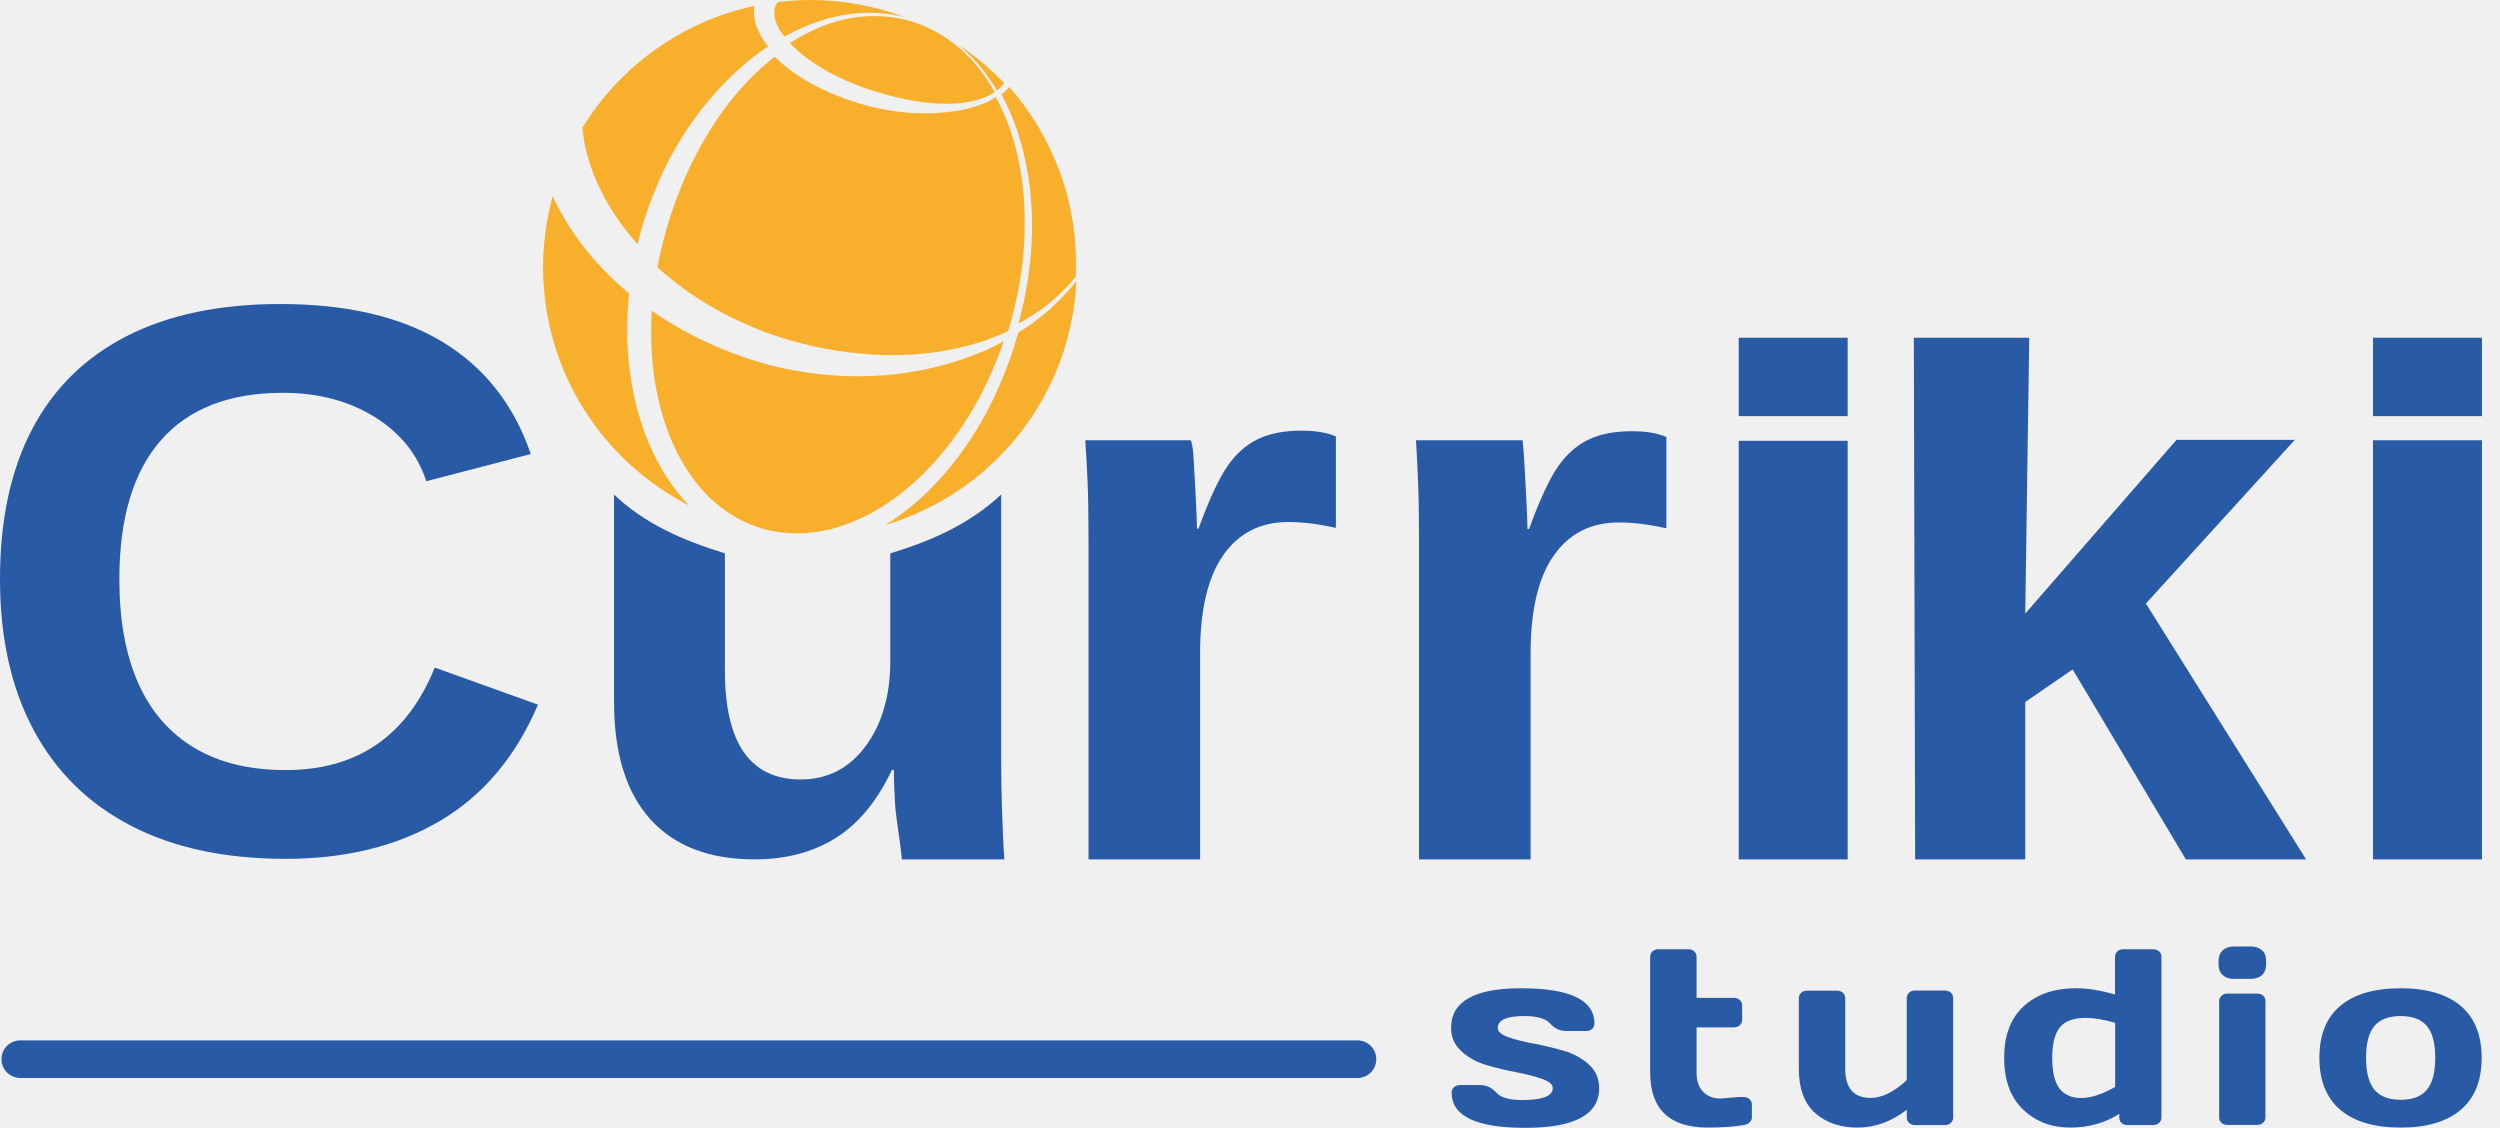
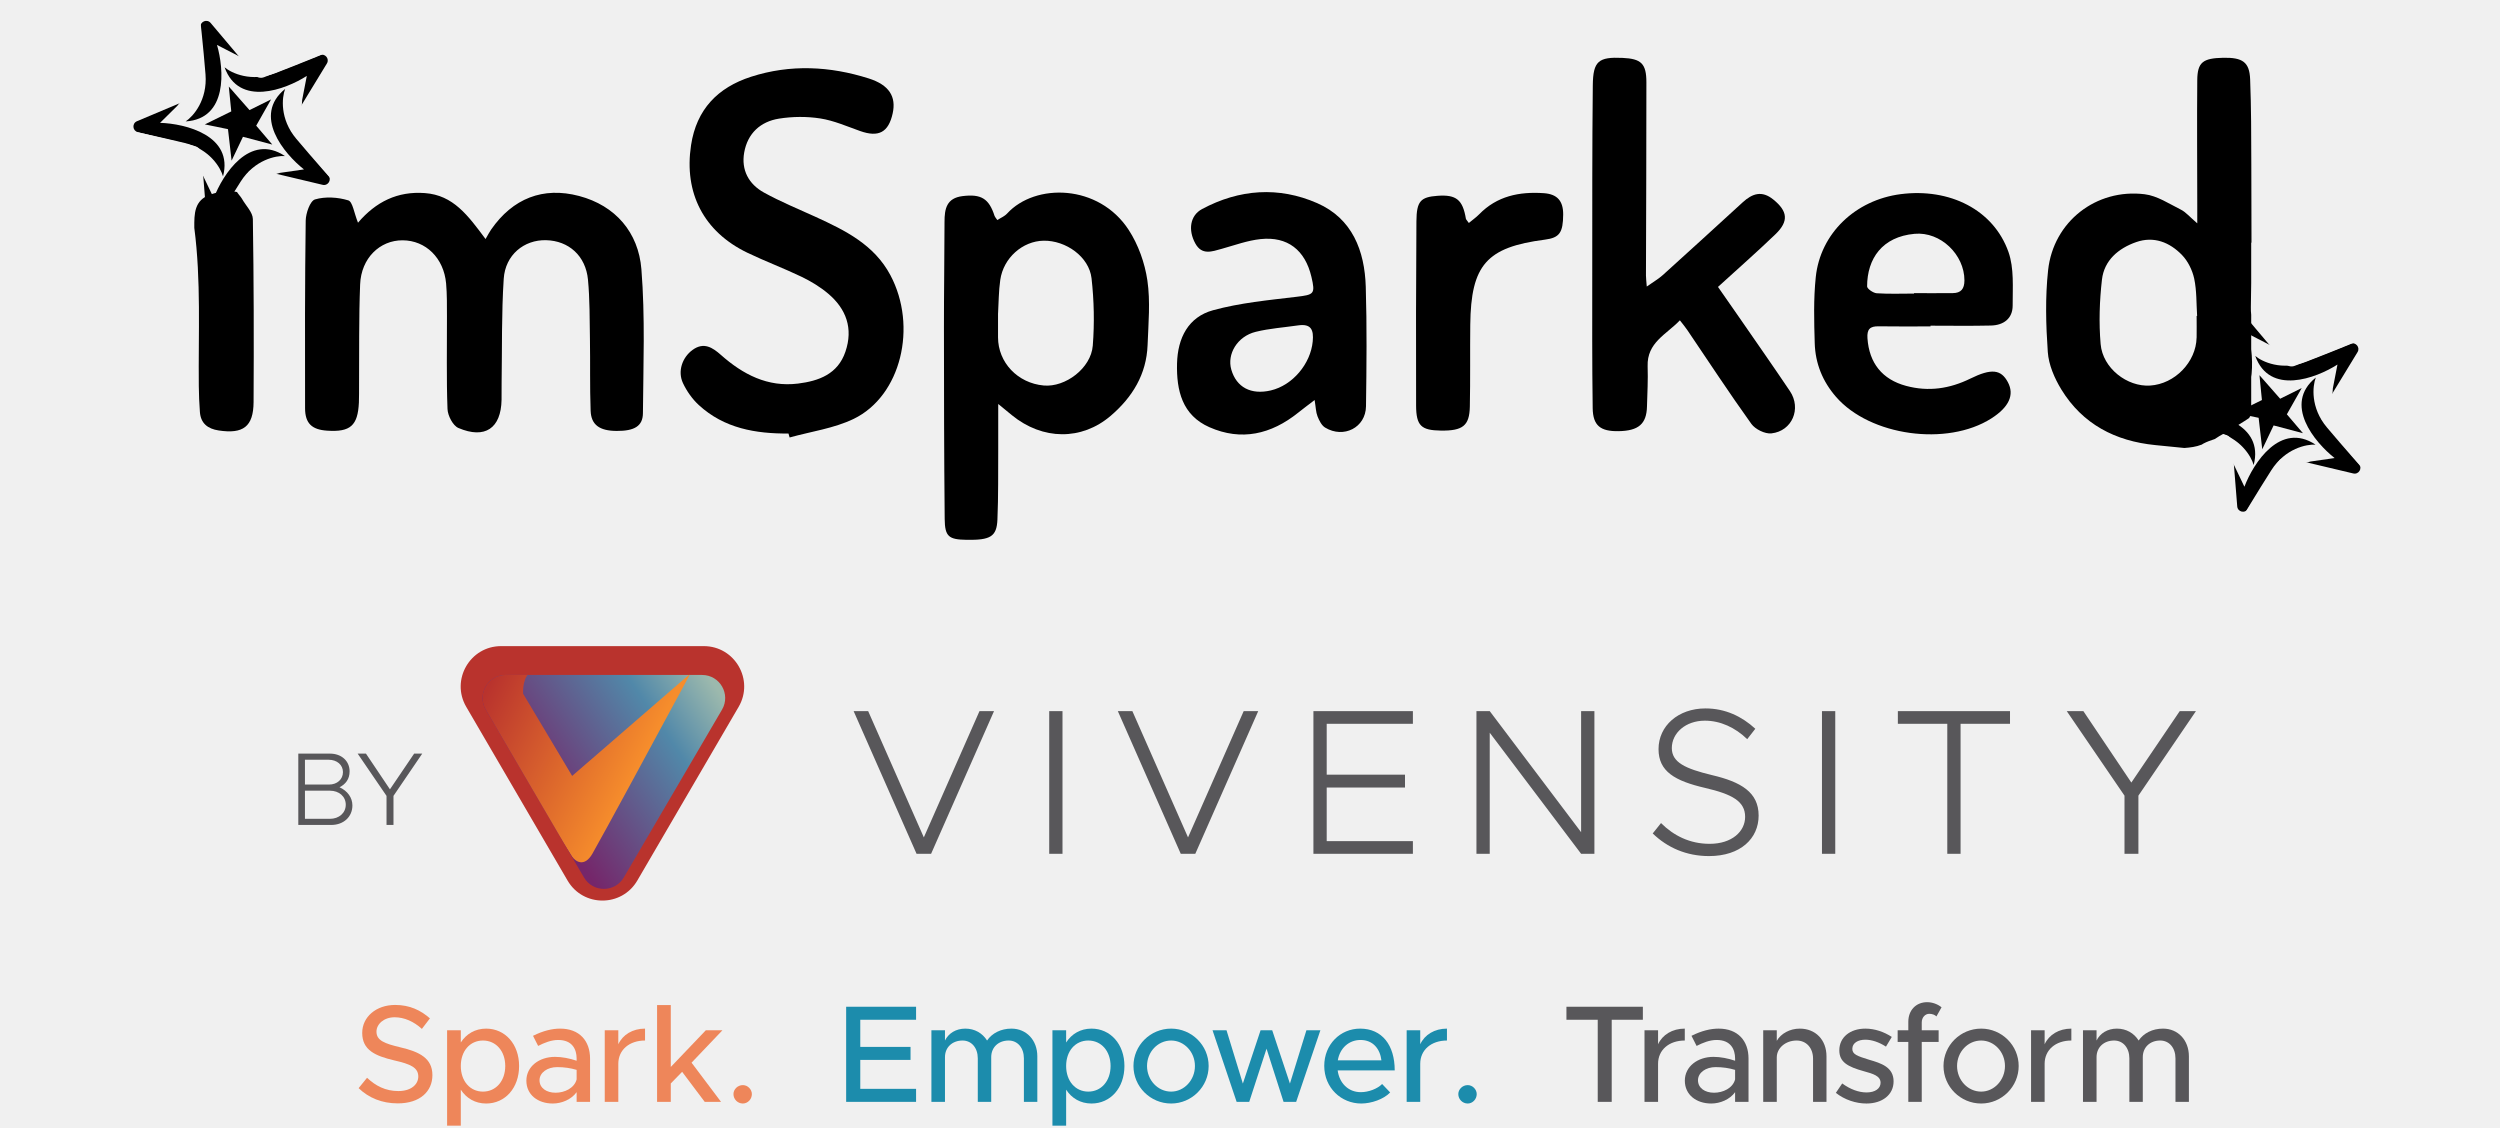
- <svg xmlns="http://www.w3.org/2000/svg" width="133" height="60" viewBox="0 0 133 60" fill="none">
-   <g clip-path="url(#clip0_6849:26162)">
-     <g clip-path="url(#clip1_6849:26162)">
-       <path d="M132.04 17.968V22.139H126.244V17.968H132.04ZM132.04 23.422V45.719H126.244V23.422H129.127H132.04Z" fill="#285AA5" />
-       <path d="M107.742 37.346V45.721H101.886L101.816 17.968H107.955L107.743 32.644L115.788 23.402H122.082L114.162 32.107L122.685 45.721H116.288L110.266 35.613L107.742 37.346Z" fill="#285AA5" />
-       <path d="M98.296 17.968V22.139H92.5V17.968H98.296ZM98.296 23.449V45.719H92.5V23.449H98.296Z" fill="#285AA5" />
-       <path d="M63.845 34.74V45.721H57.909V28.598C57.909 27.372 57.891 26.348 57.855 25.527C57.82 24.706 57.779 24.057 57.736 23.422H63.358C63.386 23.545 63.459 23.744 63.486 24.172C63.514 24.601 63.543 25.08 63.57 25.61C63.598 26.141 63.624 26.641 63.645 27.109C63.666 27.578 63.677 27.915 63.677 28.122H63.761C64.324 26.578 64.839 25.468 65.303 24.793C65.753 24.145 66.288 23.669 66.908 23.366C67.528 23.063 68.303 22.911 69.231 22.911C69.992 22.911 70.605 23.014 71.069 23.22V28.08C70.126 27.873 69.28 27.771 68.534 27.771C67.055 27.771 65.903 28.358 65.08 29.529C64.258 30.701 63.845 32.438 63.845 34.74Z" fill="#285AA5" />
-       <path d="M15.197 40.968C19.016 40.968 21.659 39.15 23.128 35.514L28.621 37.488C27.438 40.257 25.704 42.316 23.417 43.666C21.13 45.016 18.389 45.69 15.199 45.69C11.977 45.69 9.235 45.104 6.969 43.93C4.703 42.757 2.976 41.056 1.786 38.83C0.596 36.605 0 33.932 0 30.81C0 27.662 0.57 25.002 1.71 22.831C2.85 20.661 4.532 19.008 6.755 17.874C8.978 16.741 11.7 16.174 14.921 16.174C18.455 16.174 21.334 16.85 23.557 18.2C25.781 19.55 27.34 21.535 28.238 24.154L22.68 25.6C22.209 24.162 21.286 23.018 19.912 22.17C18.535 21.322 16.915 20.898 15.049 20.898C12.199 20.898 10.036 21.739 8.562 23.421C7.088 25.104 6.349 27.568 6.349 30.81C6.349 33.008 6.688 34.861 7.364 36.367C8.04 37.873 9.039 39.017 10.357 39.797C11.674 40.58 13.288 40.968 15.197 40.968Z" fill="#285AA5" />
-       <path d="M81.428 34.754V45.721H75.492V28.62C75.492 27.396 75.474 26.373 75.439 25.553C75.403 24.734 75.372 24.056 75.33 23.422H80.993C81.02 23.545 81.041 23.773 81.069 24.201C81.097 24.628 81.126 25.107 81.153 25.637C81.181 26.166 81.207 26.666 81.228 27.133C81.249 27.602 81.26 27.938 81.26 28.145H81.344C81.907 26.603 82.422 25.494 82.886 24.82C83.336 24.174 83.871 23.698 84.491 23.396C85.111 23.093 85.886 22.941 86.814 22.941C87.575 22.941 88.188 23.043 88.652 23.25V28.103C87.709 27.897 86.863 27.794 86.117 27.794C84.638 27.794 83.486 28.38 82.663 29.55C81.839 30.721 81.428 32.456 81.428 34.754Z" fill="#285AA5" />
-       <path d="M53.263 40.414V26.309C51.609 27.854 49.596 28.766 47.364 29.438V35.147C47.364 36.996 46.925 38.513 46.051 39.694C45.176 40.875 44.026 41.467 42.597 41.467C41.252 41.467 40.246 40.984 39.573 40.019C38.902 39.054 38.565 37.613 38.565 35.695V29.438C36.326 28.747 34.313 27.878 32.666 26.309V37.314C32.666 40.067 33.31 42.157 34.598 43.583C35.886 45.007 37.733 45.719 40.141 45.719C41.806 45.719 43.244 45.341 44.456 44.584C45.666 43.828 46.665 42.619 47.448 40.959H47.553C47.553 41.431 47.574 42.032 47.616 42.762C47.658 43.491 47.896 44.746 47.98 45.719H53.432C53.376 45.017 53.334 43.853 53.306 43.036C53.277 42.22 53.263 41.345 53.263 40.414Z" fill="#285AA5" />
-       <path d="M51.723 18.919C48.352 20.217 44.537 20.334 40.985 19.434C38.76 18.836 36.597 17.876 34.674 16.533C34.671 16.613 34.664 16.693 34.661 16.773C34.591 18.317 34.696 19.874 35.056 21.367C35.403 22.86 36.001 24.3 36.906 25.508C37.801 26.721 39.046 27.655 40.474 28.096C41.903 28.526 43.471 28.448 44.907 27.935C46.35 27.433 47.669 26.562 48.809 25.502C50.927 23.521 52.447 20.933 53.393 18.165C53.25 18.239 53.106 18.312 52.96 18.384C52.565 18.606 52.142 18.752 51.723 18.919Z" fill="#F8AF2C" />
-       <path d="M44.6 4.1C45.19 4.382 45.802 4.62 46.429 4.824C47.682 5.216 48.988 5.512 50.32 5.521C50.982 5.523 51.655 5.449 52.278 5.219C52.505 5.143 52.716 5.031 52.914 4.9C52.702 4.522 52.468 4.156 52.208 3.809C51.258 2.532 49.907 1.546 48.376 1.105C47.609 0.895 46.809 0.82 46.021 0.871C45.23 0.921 44.456 1.121 43.722 1.405C43.124 1.643 42.559 1.946 42.022 2.292C42.295 2.585 42.607 2.857 42.939 3.103C43.452 3.482 44.015 3.811 44.6 4.1Z" fill="#F8AF2C" />
-       <path d="M55.744 16.555L55.216 16.966C55.037 17.099 54.868 17.249 54.681 17.369L54.172 17.687C53.306 20.809 51.746 23.79 49.401 26.109C48.702 26.793 47.928 27.414 47.086 27.931C52.782 26.252 56.981 21.109 57.263 14.957C56.944 15.358 56.601 15.74 56.231 16.092L55.744 16.555Z" fill="#F8AF2C" />
-       <path d="M54.14 8.294C53.888 7.211 53.507 6.146 52.972 5.166C52.77 5.304 52.559 5.425 52.329 5.507C51.696 5.769 51.017 5.901 50.335 5.973C49.653 6.045 48.964 6.045 48.276 5.994C47.591 5.933 46.91 5.814 46.238 5.65C45.572 5.47 44.915 5.252 44.272 4.986C43.634 4.711 43.011 4.389 42.421 3.998C41.997 3.715 41.586 3.397 41.215 3.018C40.739 3.387 40.29 3.793 39.869 4.221C38.774 5.345 37.876 6.643 37.142 8.018C36.768 8.702 36.447 9.413 36.159 10.137C35.868 10.86 35.62 11.598 35.411 12.348C35.238 12.965 35.091 13.588 34.975 14.217C36.8 15.889 39.061 17.146 41.468 17.933C43.07 18.445 44.739 18.763 46.43 18.863C48.121 18.962 49.842 18.828 51.499 18.389C51.91 18.265 52.331 18.165 52.724 17.992C53.028 17.872 53.338 17.761 53.632 17.618C54.081 16.125 54.388 14.583 54.477 13.021C54.577 11.445 54.489 9.846 54.14 8.294Z" fill="#F8AF2C" />
-       <path d="M53.273 5.016C53.82 6.015 54.215 7.099 54.472 8.21C55.172 11.16 54.986 14.277 54.183 17.204L54.293 17.15C54.485 17.052 54.661 16.926 54.846 16.814L55.396 16.469L55.9 16.063C56.384 15.668 56.827 15.222 57.22 14.736C57.225 14.639 57.233 14.541 57.236 14.444C57.347 10.692 55.993 7.239 53.692 4.629C53.603 4.741 53.502 4.843 53.393 4.934C53.353 4.962 53.313 4.989 53.273 5.016Z" fill="#F8AF2C" />
-       <path d="M41.238 1.052C41.326 1.298 41.431 1.558 41.614 1.798C41.649 1.848 41.69 1.896 41.729 1.945C42.333 1.611 42.963 1.328 43.618 1.116C45.075 0.627 46.67 0.531 48.149 0.919C46.584 0.326 44.888 0 43.115 0C42.526 0 41.948 0.04 41.379 0.109C41.321 0.19 41.272 0.275 41.236 0.366C41.179 0.572 41.179 0.802 41.238 1.052Z" fill="#F8AF2C" />
-       <path d="M52.303 3.735C52.571 4.078 52.816 4.439 53.04 4.811C53.073 4.787 53.107 4.765 53.139 4.739C53.243 4.642 53.335 4.536 53.417 4.421C52.681 3.649 51.863 2.959 50.973 2.367C51.467 2.772 51.914 3.23 52.303 3.735Z" fill="#F8AF2C" />
-       <path d="M33.345 12.305C33.529 12.54 33.722 12.767 33.922 12.989C34.013 12.604 34.116 12.22 34.226 11.841C34.721 10.268 35.379 8.744 36.255 7.345C37.127 5.948 38.186 4.668 39.417 3.582C39.874 3.178 40.36 2.802 40.868 2.465C40.847 2.441 40.827 2.419 40.806 2.393C40.566 2.105 40.377 1.749 40.23 1.367C40.13 1.042 40.086 0.681 40.13 0.315C36.266 1.141 32.984 3.534 30.982 6.798C31.024 7.231 31.098 7.666 31.206 8.096C31.583 9.599 32.341 11.037 33.345 12.305Z" fill="#F8AF2C" />
-       <path d="M33.871 21.664C33.461 20.045 33.311 18.373 33.382 16.717C33.399 16.347 33.429 15.978 33.468 15.611C32.796 15.051 32.162 14.44 31.575 13.774C30.715 12.78 29.97 11.661 29.404 10.44C29.073 11.645 28.893 12.911 28.893 14.221C28.893 19.749 32.048 24.536 36.655 26.891C36.436 26.665 36.232 26.429 36.04 26.183C34.988 24.845 34.293 23.277 33.871 21.664Z" fill="#F8AF2C" />
+ <svg xmlns="http://www.w3.org/2000/svg" width="133" height="60" viewBox="0 0 790 391" fill="none">
+   <g clip-path="url(#clip0_68_592)">
+     <mask id="mask0_68_592" style="mask-type:alpha" maskUnits="userSpaceOnUse" x="7" y="7" width="69" height="71">
+       <path d="M34.662 7.951L49.811 25.906C50.643 26.892 52.011 27.236 53.21 26.76L72.53 19.1C74.314 18.393 75.973 20.361 74.975 22L62.629 42.265C61.961 43.362 62.065 44.763 62.888 45.749L75.495 60.848C76.728 62.325 75.368 64.521 73.497 64.076L50.809 58.68C49.574 58.386 48.288 58.902 47.597 59.967L36.933 76.43C35.894 78.034 33.414 77.407 33.261 75.503L31.484 53.343C31.381 52.055 30.464 50.978 29.209 50.669L9.422 45.812C7.551 45.352 7.347 42.774 9.122 42.026L30.57 32.992C31.744 32.498 32.478 31.316 32.4 30.044L31.137 9.363C31.02 7.441 33.42 6.479 34.662 7.951Z" fill="#D9D9D9" />
+     </mask>
+     <g mask="url(#mask0_68_592)">
+       <path d="M32.888 25.768C33.609 34.727 28.598 40.384 26.003 42.092C40.644 41.204 39.347 24.042 36.869 15.572L44.344 19.424L47.442 20.558L30.403 0.724C30.931 5.339 32.168 16.809 32.888 25.768Z" fill="black" />
+       <path d="M57.103 25.361C48.706 28.567 41.871 25.345 39.502 23.334C44.464 37.137 60.573 31.076 68.007 26.321L66.407 34.576L66.188 37.868L80.444 15.947C76.162 17.75 65.5 22.155 57.103 25.361Z" fill="black" />
+       <path d="M64.353 48.118C58.571 41.238 59.372 33.724 60.496 30.827C49.084 40.041 60.093 53.271 67.024 58.734L58.7 59.931L55.519 60.803L80.902 67.08C77.796 63.627 70.136 54.999 64.353 48.118Z" fill="black" />
+       <path d="M45.077 62.953C49.911 55.376 57.321 53.891 60.421 54.096C48.213 45.965 38.885 60.43 35.747 68.678L32.114 61.094L30.329 58.32L31.938 84.418C34.303 80.42 40.242 70.53 45.077 62.953Z" fill="black" />
+       <path d="M25.583 49.54C34.322 51.64 38.141 58.161 38.958 61.159C42.665 46.967 25.95 42.864 17.129 42.587L23.114 36.68L25.155 34.088L1.007 44.117C5.558 45.05 16.844 47.44 25.583 49.54Z" fill="black" />
    </g>
-     <path d="M77.197 54.684C77.197 53.279 78.439 52.576 80.915 52.576C83.524 52.576 84.825 53.199 84.825 54.452C84.825 54.565 84.788 54.657 84.707 54.737C84.625 54.81 84.522 54.85 84.396 54.85H83.332C82.992 54.85 82.704 54.717 82.467 54.452C82.231 54.187 81.772 54.054 81.092 54.054C80.154 54.054 79.681 54.266 79.681 54.684C79.681 54.883 79.865 55.042 80.235 55.174C80.605 55.307 81.055 55.42 81.588 55.519C82.12 55.618 82.644 55.745 83.177 55.897C83.701 56.049 84.152 56.295 84.522 56.626C84.891 56.958 85.076 57.382 85.076 57.892C85.076 59.297 83.768 60 81.151 60C78.535 60 77.227 59.377 77.227 58.131C77.227 58.011 77.271 57.919 77.353 57.839C77.434 57.766 77.545 57.727 77.67 57.727H78.735C79.075 57.727 79.363 57.859 79.599 58.124C79.836 58.389 80.294 58.522 80.974 58.522C82.061 58.522 82.607 58.31 82.607 57.892C82.607 57.693 82.423 57.534 82.053 57.402C81.684 57.269 81.233 57.156 80.701 57.05C80.168 56.951 79.636 56.825 79.112 56.672C78.587 56.52 78.136 56.281 77.766 55.943C77.382 55.599 77.197 55.181 77.197 54.684Z" fill="#285AA5" />
-     <path d="M91.514 58.441L92.49 58.361H92.756C92.881 58.361 92.992 58.401 93.074 58.474C93.155 58.547 93.199 58.647 93.199 58.759V59.455C93.199 59.548 93.155 59.634 93.074 59.714C92.992 59.787 92.881 59.84 92.756 59.853C92.268 59.939 91.64 59.986 90.856 59.986C88.809 59.986 87.789 59.004 87.789 57.049V50.904C87.789 50.785 87.833 50.692 87.915 50.612C87.996 50.539 88.1 50.5 88.225 50.5H89.822C89.947 50.5 90.051 50.539 90.132 50.612C90.213 50.685 90.258 50.785 90.258 50.904V53.085H92.246C92.371 53.085 92.475 53.125 92.556 53.198C92.638 53.271 92.682 53.37 92.682 53.483V54.258C92.682 54.378 92.638 54.47 92.556 54.543C92.475 54.616 92.371 54.656 92.246 54.656H90.258V57.049C90.258 57.493 90.368 57.838 90.598 58.076C90.827 58.315 91.13 58.441 91.514 58.441Z" fill="#285AA5" />
-     <path d="M95.697 56.845V53.106C95.697 52.987 95.742 52.894 95.823 52.814C95.904 52.742 96.008 52.702 96.133 52.702H97.73C97.855 52.702 97.959 52.742 98.04 52.814C98.121 52.887 98.166 52.987 98.166 53.106V56.845C98.166 57.892 98.617 58.409 99.518 58.409C100.11 58.409 100.753 58.097 101.44 57.468V53.099C101.44 52.98 101.484 52.887 101.566 52.808C101.647 52.735 101.75 52.695 101.876 52.695H103.465C103.591 52.695 103.702 52.735 103.783 52.808C103.864 52.881 103.909 52.98 103.909 53.099V59.456C103.909 59.569 103.864 59.662 103.783 59.741C103.702 59.814 103.591 59.854 103.465 59.854H101.876C101.75 59.854 101.647 59.814 101.566 59.741C101.484 59.669 101.44 59.569 101.44 59.456V59.039C100.62 59.669 99.748 59.987 98.824 59.987C97.9 59.987 97.146 59.728 96.562 59.211C95.986 58.694 95.697 57.912 95.697 56.845Z" fill="#285AA5" />
-     <path d="M110.124 59.986C109.127 59.986 108.299 59.667 107.626 59.024C106.961 58.388 106.621 57.467 106.621 56.273C106.621 55.08 106.968 54.166 107.663 53.529C108.358 52.893 109.289 52.575 110.457 52.575C111.063 52.575 111.75 52.687 112.519 52.906V50.904C112.519 50.785 112.563 50.692 112.645 50.612C112.726 50.539 112.829 50.5 112.955 50.5H114.544C114.67 50.5 114.781 50.539 114.862 50.612C114.943 50.685 114.988 50.785 114.988 50.904V59.455C114.988 59.568 114.943 59.661 114.862 59.74C114.781 59.813 114.67 59.853 114.544 59.853H113.177C113.051 59.853 112.94 59.813 112.866 59.74C112.785 59.667 112.748 59.568 112.748 59.455V59.256C111.994 59.74 111.122 59.986 110.124 59.986ZM109.585 54.656C109.311 54.994 109.178 55.531 109.178 56.28C109.178 57.022 109.304 57.566 109.563 57.904C109.821 58.242 110.206 58.414 110.723 58.414C111.24 58.414 111.839 58.216 112.526 57.825V54.411C111.913 54.238 111.396 54.152 110.974 54.152C110.317 54.152 109.858 54.318 109.585 54.656Z" fill="#285AA5" />
-     <path d="M118.029 51.328V51.109C118.029 50.877 118.103 50.698 118.244 50.559C118.391 50.426 118.591 50.353 118.85 50.353H119.737C119.988 50.353 120.187 50.42 120.335 50.552C120.483 50.685 120.557 50.87 120.557 51.102V51.321C120.557 51.553 120.483 51.732 120.343 51.871C120.195 52.004 119.995 52.077 119.737 52.077H118.85C118.598 52.077 118.399 52.011 118.251 51.871C118.103 51.745 118.029 51.56 118.029 51.328ZM118.059 59.448V53.257C118.059 53.137 118.103 53.044 118.185 52.972C118.266 52.899 118.369 52.859 118.495 52.859H120.091C120.217 52.859 120.328 52.899 120.402 52.972C120.483 53.044 120.52 53.144 120.52 53.257V59.448C120.52 59.567 120.476 59.66 120.394 59.733C120.313 59.806 120.21 59.846 120.084 59.846H118.488C118.362 59.846 118.251 59.806 118.177 59.733C118.103 59.66 118.059 59.567 118.059 59.448Z" fill="#285AA5" />
-     <path d="M124.507 59.046C123.768 58.416 123.391 57.495 123.391 56.275C123.391 55.055 123.76 54.134 124.507 53.511C125.246 52.888 126.317 52.576 127.707 52.576C129.096 52.576 130.168 52.888 130.907 53.511C131.646 54.134 132.023 55.055 132.023 56.275C132.023 57.495 131.654 58.416 130.907 59.046C130.161 59.675 129.104 59.987 127.714 59.987C126.325 59.987 125.253 59.675 124.507 59.046ZM126.317 54.584C126.022 54.936 125.874 55.499 125.874 56.275C125.874 57.05 126.022 57.614 126.317 57.972C126.613 58.33 127.079 58.509 127.714 58.509C128.35 58.509 128.816 58.33 129.111 57.972C129.407 57.614 129.555 57.05 129.555 56.275C129.555 55.499 129.407 54.936 129.111 54.584C128.816 54.233 128.35 54.054 127.714 54.054C127.079 54.054 126.613 54.233 126.317 54.584Z" fill="#285AA5" />
-     <path d="M72.218 56.348L1.078 56.348" stroke="#285AA5" stroke-width="2" stroke-miterlimit="10" stroke-linecap="round" stroke-linejoin="round" />
+     <path d="M50.465 43.569L55.617 34.462L48.142 38.172L40.965 30.007L41.818 38.626L32.651 43.122L40.681 44.781L41.934 55.695L45.871 47.424L56.044 50.116L50.465 43.569Z" fill="black" />
+     <mask id="mask1_68_592" style="mask-type:alpha" maskUnits="userSpaceOnUse" x="711" y="107" width="69" height="71">
+       <path d="M738.662 108.017L753.811 125.972C754.643 126.958 756.011 127.302 757.21 126.826L776.53 119.166C778.314 118.459 779.973 120.427 778.975 122.066L766.629 142.332C765.961 143.429 766.065 144.829 766.888 145.815L779.495 160.914C780.728 162.391 779.369 164.587 777.497 164.142L754.809 158.746C753.574 158.452 752.288 158.968 751.597 160.034L740.933 176.496C739.894 178.1 737.414 177.473 737.261 175.569L735.484 153.409C735.381 152.121 734.464 151.044 733.209 150.736L713.422 145.878C711.551 145.418 711.347 142.84 713.122 142.092L734.57 133.058C735.744 132.564 736.478 131.382 736.4 130.111L735.137 109.429C735.02 107.507 737.42 106.545 738.662 108.017Z" fill="#D9D9D9" />
+     </mask>
+     <g mask="url(#mask1_68_592)">
+       <path d="M736.888 125.834C737.609 134.793 732.598 140.45 730.003 142.159C744.643 141.27 743.347 124.108 740.869 115.638L748.344 119.49L751.442 120.624L734.403 100.79C734.931 105.405 736.168 116.876 736.888 125.834Z" fill="black" />
+       <path d="M761.103 125.427C752.706 128.633 745.871 125.411 743.503 123.4C748.464 137.203 764.573 131.142 772.007 126.387L770.407 134.642L770.188 137.934L784.444 116.014C780.162 117.816 769.5 122.222 761.103 125.427Z" fill="black" />
+       <path d="M768.353 148.185C762.571 141.304 763.372 133.79 764.496 130.893C753.084 140.107 764.093 153.337 771.024 158.8L762.7 159.997L759.519 160.869L784.902 167.146C781.795 163.693 774.136 155.065 768.353 148.185Z" fill="black" />
+       <path d="M749.077 163.019C753.911 155.442 761.32 153.957 764.421 154.162C752.213 146.032 742.885 160.496 739.747 168.744L736.114 161.16L734.329 158.386L735.938 184.485C738.303 180.486 744.242 170.596 749.077 163.019Z" fill="black" />
+       <path d="M729.583 149.606C738.322 151.707 742.141 158.227 742.958 161.225C746.665 147.034 729.95 142.931 721.129 142.653L727.114 136.746L729.155 134.154L705.007 144.183C709.558 145.116 720.844 147.506 729.583 149.606Z" fill="black" />
+     </g>
+     <path d="M754.465 143.635L759.617 134.528L752.142 138.238L744.965 130.073L745.818 138.692L736.651 143.188L744.681 144.847L745.934 155.761L749.871 147.491L760.044 150.182L754.465 143.635Z" fill="black" />
+     <path d="M741.384 144.92C741.574 144.52 741.814 144.15 742.104 143.83V109.15C742.004 108.28 741.964 107.37 741.984 106.42C742.044 103.66 742.074 100.9 742.104 98.14V84.13H742.204C742.214 75.07 742.164 66.01 742.144 56.95C742.124 47.12 742.114 37.29 741.734 27.47C741.504 21.51 739.104 19.89 732.364 20.03C725.344 20.18 723.464 21.59 723.404 27.77C723.274 42.26 723.394 56.75 723.404 71.24C723.404 72.83 723.404 74.43 723.404 77.43C720.774 75.18 719.454 73.55 717.744 72.69C713.654 70.65 709.514 67.87 705.154 67.34C688.364 65.28 673.524 76.83 671.694 93.66C670.674 103.03 670.924 112.62 671.584 122.04C671.894 126.47 673.904 131.13 676.264 135C683.644 147.06 694.994 152.94 708.874 154.31C712.224 154.64 715.584 154.96 718.934 155.31C720.994 155.15 722.894 154.94 724.934 154.15C725.124 154.02 725.314 153.89 725.534 153.78C726.664 153.18 728.024 152.68 729.474 152.21C730.534 151.52 731.594 150.82 732.734 150.24C732.814 150.19 732.894 150.14 732.974 150.09C733.194 149.95 733.414 149.83 733.634 149.73C733.594 149.7 733.564 149.67 733.524 149.63C733.824 149.52 734.144 149.42 734.464 149.32C736.854 147.75 739.174 146.44 741.364 144.94L741.384 144.92ZM723.174 117.04C722.994 125.54 715.624 133.12 707.064 133.67C699.114 134.18 690.634 127.67 689.904 119.31C689.264 111.9 689.514 104.31 690.364 96.91C691.144 90.23 696.084 86.09 702.204 83.94C708.344 81.78 713.854 84 718.124 88.42C720.184 90.56 721.714 93.69 722.344 96.61C723.234 100.8 723.074 105.21 723.354 109.53H723.184C723.184 112.04 723.234 114.54 723.184 117.04H723.174Z" fill="black" />
+     <path d="M129.965 82.89C130.885 81.31 131.335 80.41 131.905 79.59C139.415 68.77 149.905 64.65 162.395 67.94C175.045 71.28 182.985 80.61 184.005 93.32C185.335 109.87 184.665 126.6 184.535 143.25C184.505 147.78 181.505 149.43 175.435 149.4C169.545 149.37 166.585 147.34 166.405 142.41C166.105 134.09 166.305 125.75 166.165 117.42C166.055 110.59 166.125 103.74 165.485 96.96C164.705 88.69 158.795 83.45 150.945 83.27C143.325 83.09 136.815 88.36 136.275 96.66C135.495 108.61 135.735 120.63 135.545 132.62C135.515 134.62 135.565 136.62 135.525 138.62C135.345 148.46 129.815 152.31 120.575 148.38C118.665 147.57 116.865 144.09 116.785 141.78C116.385 131.13 116.635 120.46 116.595 109.79C116.585 105.96 116.635 102.11 116.305 98.3C115.515 89.45 109.255 83.34 101.215 83.31C93.295 83.28 86.855 89.52 86.495 98.59C86.025 110.24 86.215 121.91 86.125 133.58C86.105 135.58 86.155 137.58 86.065 139.58C85.685 147.58 83.105 149.84 75.075 149.31C69.765 148.96 67.415 146.8 67.405 141.52C67.355 119.86 67.335 98.19 67.625 76.53C67.655 73.93 69.145 69.65 70.845 69.14C74.405 68.08 78.755 68.36 82.375 69.46C83.905 69.92 84.385 73.84 85.755 77.21C91.955 69.95 99.465 66.23 108.955 66.94C118.795 67.67 123.845 74.64 129.985 82.88L129.965 82.89Z" fill="black" />
+     <path d="M235.014 150.3C223.574 150.38 212.684 148.5 203.904 140.42C201.644 138.34 199.734 135.62 198.424 132.84C196.484 128.72 198.174 123.9 201.774 121.29C205.634 118.5 208.664 120.47 211.554 123.03C219.194 129.8 227.764 134.29 238.314 132.98C245.514 132.08 252.094 129.71 254.734 121.94C257.484 113.88 255.044 107.11 248.744 101.79C245.984 99.46 242.784 97.53 239.514 95.95C233.364 92.99 226.944 90.6 220.784 87.64C205.584 80.34 198.724 66.87 201.214 50.37C203.094 37.89 210.504 30.33 222.024 26.61C235.614 22.23 249.344 22.92 262.834 27.2C269.934 29.46 272.384 33.51 271.124 39.29C269.674 45.91 266.254 47.71 259.814 45.42C255.274 43.81 250.754 41.81 246.054 41.07C241.374 40.34 236.384 40.38 231.704 41.13C225.264 42.16 220.824 46.24 219.644 52.87C218.564 58.97 221.234 63.84 226.454 66.73C232.244 69.94 238.434 72.46 244.474 75.22C254.694 79.9 264.704 84.83 270.324 95.39C279.794 113.19 274.034 137.26 257.604 145.22C250.764 148.53 242.834 149.59 235.394 151.67C235.264 151.21 235.124 150.74 234.994 150.28L235.014 150.3Z" fill="black" />
+     <path d="M307.714 140.07C307.714 145.87 307.734 150.78 307.714 155.68C307.664 163.84 307.784 172.01 307.434 180.17C307.184 186.06 304.984 187.28 296.744 187.15C290.584 187.05 289.214 186.07 289.154 179.92C288.934 157.76 288.904 135.6 288.894 113.43C288.884 101.27 289.074 89.1 289.094 76.94C289.094 72.4 289.774 68.66 295.394 67.98C301.754 67.21 304.504 68.79 306.454 74.89C306.554 75.19 306.814 75.44 307.394 76.29C308.524 75.55 309.894 75.01 310.784 74.04C320.534 63.39 342.584 63.76 352.954 79.72C356.284 84.84 358.534 91.17 359.424 97.22C360.494 104.54 359.774 112.16 359.494 119.64C359.114 129.76 354.244 137.7 346.714 144.15C336.644 152.77 323.124 152.66 312.424 143.92C311.064 142.81 309.714 141.7 307.724 140.06L307.714 140.07ZM307.644 108.69C307.644 111.61 307.644 114.27 307.644 116.93C307.644 125.66 314.444 132.84 323.504 133.65C330.984 134.32 339.874 127.68 340.494 119.82C341.104 112.09 340.934 104.18 340.064 96.48C339.224 89.03 331.164 83.31 323.424 83.45C316.154 83.58 309.524 89.4 308.424 97.02C307.854 100.95 307.874 104.97 307.654 108.7L307.644 108.69Z" fill="black" />
+     <path d="M532.555 99.34C534.805 97.74 536.605 96.72 538.115 95.36C547.395 86.99 556.605 78.56 565.825 70.13C569.145 67.1 572.455 65.94 576.435 69.18C581.405 73.22 581.875 76.68 577.165 81.21C570.825 87.31 564.205 93.12 557.245 99.47C559.605 102.86 562.145 106.47 564.655 110.11C570.515 118.6 576.445 127.05 582.195 135.61C586.235 141.64 582.965 149.46 575.765 150.25C573.545 150.49 570.155 148.82 568.815 146.95C561.145 136.27 553.945 125.26 546.565 114.36C545.925 113.42 545.185 112.54 544.035 111.05C539.345 115.98 532.565 118.74 532.855 127.01C533.015 131.66 532.755 136.34 532.625 141C532.465 146.98 529.685 149.36 522.815 149.48C516.505 149.59 513.895 147.58 513.805 141.51C513.585 125.85 513.645 110.19 513.655 94.53C513.665 72.87 513.615 51.21 513.845 29.56C513.935 21.15 515.845 19.7 524.125 20.07C530.625 20.36 532.425 22.02 532.425 28.55C532.445 50.87 532.325 73.2 532.275 95.52C532.275 96.47 532.415 97.42 532.555 99.35V99.34Z" fill="black" />
+     <path d="M45.635 69.08C45.154 68.24 44.315 67.39 43.804 66.57C40.974 65.89 37.914 66.3 34.614 67.44C28.934 69.38 28.974 74.1 29.005 79.01C31.384 97.23 30.375 115.58 30.564 133.88C30.595 136.87 30.724 139.87 30.945 142.85C31.244 146.8 33.684 148.66 37.425 149.23C45.944 150.54 49.505 147.91 49.554 139.4C49.675 118.25 49.635 97.09 49.304 75.94C49.264 73.63 46.934 71.35 45.624 69.08H45.635Z" fill="black" />
+     <path d="M630.905 113.16C624.915 113.16 618.924 113.23 612.934 113.13C609.954 113.08 608.854 114.11 609.064 117.27C609.654 125.87 614.175 131.55 622.465 133.78C630.255 135.88 637.594 134.76 644.744 131.25C652.044 127.66 655.374 128.05 657.744 132.5C660.094 136.89 658.134 141.16 652.004 145.07C636.624 154.85 609.984 151.13 598.204 137.63C593.514 132.26 590.985 125.99 590.785 118.99C590.555 111.35 590.354 103.64 591.144 96.06C592.724 80.89 604.924 69.33 620.564 67.31C637.564 65.12 652.734 72.7 657.934 87.31C659.944 92.97 659.385 99.66 659.405 105.89C659.425 110.44 656.254 112.76 651.874 112.86C644.894 113.03 637.904 112.91 630.924 112.91V113.15L630.905 113.16ZM625.204 101.79V101.63C629.684 101.63 634.164 101.66 638.644 101.62C641.514 101.59 642.674 100.14 642.684 97.21C642.694 88.3 634.425 80.24 625.405 81.06C614.185 82.08 608.964 89.64 608.944 99.3C608.944 100.12 611.064 101.58 612.264 101.67C616.564 101.96 620.884 101.78 625.204 101.78V101.79Z" fill="black" />
+     <path d="M417.394 138.69C414.944 140.57 413.274 141.81 411.664 143.1C402.344 150.56 392.014 153.01 380.914 148.1C371.504 143.94 369.474 135.41 369.704 126.02C369.924 117.16 373.604 109.9 382.204 107.55C391.564 104.99 401.404 104.06 411.104 102.9C417.194 102.17 417.704 101.97 416.294 95.98C414.114 86.7 408.034 81.9 398.664 82.89C394.114 83.37 389.674 85.02 385.214 86.26C381.784 87.21 378.334 88.58 376.034 84.39C373.494 79.77 374.184 74.73 378.374 72.48C391.284 65.56 404.964 64.58 418.304 70.43C430.474 75.77 434.754 86.91 435.134 99.42C435.554 113.22 435.404 127.05 435.214 140.87C435.114 148.23 427.464 152.13 421.034 148.23C419.804 147.48 418.974 145.77 418.404 144.33C417.834 142.89 417.824 141.24 417.404 138.7L417.394 138.69ZM411.664 112.81C406.754 113.53 401.744 113.86 396.944 115.05C390.594 116.63 386.954 122.76 388.524 128.16C390.304 134.29 395.364 136.96 402.204 135.36C409.784 133.58 416.004 126.14 416.744 118.38C417.124 114.39 416.234 112.14 411.664 112.81Z" fill="black" />
+     <path d="M470.865 77.31C472.195 76.2 473.405 75.36 474.415 74.33C480.625 67.95 488.345 66.39 496.845 66.97C501.575 67.29 503.605 69.71 503.575 74.38C503.525 80.63 502.335 82.43 497.245 83.08C477.015 85.7 471.605 91.81 471.365 112.54C471.255 122.02 471.415 131.51 471.215 140.98C471.075 147.63 468.745 149.39 461.135 149.28C454.375 149.18 452.615 147.63 452.585 140.62C452.515 119.33 452.555 98.03 452.695 76.74C452.745 69.73 454.135 68.31 460.045 67.88C466.505 67.41 468.755 69.25 469.845 75.82C469.895 76.1 470.195 76.35 470.865 77.3V77.31Z" fill="black" />
  </g>
+   <path d="M182.593 305.269C177.191 314.53 163.809 314.53 158.407 305.269L123.282 245.054C117.837 235.721 124.569 224 135.375 224L205.625 224C216.431 224 223.163 235.721 217.718 245.054L182.593 305.269Z" fill="#B9332D" />
+   <path d="M177.904 304.205C174.814 309.484 167.185 309.484 164.096 304.205L130.049 246.041C126.927 240.708 130.773 234 136.953 234L205.047 234C211.227 234 215.073 240.708 211.951 246.041L177.904 304.205Z" fill="url(#paint0_linear_68_592)" />
+   <mask id="mask2_68_592" style="mask-type:alpha" maskUnits="userSpaceOnUse" x="128" y="234" width="86" height="75">
+     <path d="M177.904 304.205C174.814 309.484 167.185 309.484 164.096 304.205L130.049 246.041C126.927 240.708 130.773 234 136.953 234L205.047 234C211.227 234 215.073 240.708 211.951 246.041L177.904 304.205Z" fill="#D9D9D9" />
+   </mask>
+   <g mask="url(#mask2_68_592)">
+     <path d="M160 269L201 233.5C190.833 252.333 169.8 291.2 167 296C164.2 300.8 161.167 298.667 160 297L129 248.5L125 230C131.642 230.788 142.222 232.017 146.911 232.485C147.385 232.403 147.913 232.402 148.5 232.5C150.058 232.76 149.165 232.71 146.911 232.485C143.503 233.076 142.854 237.867 143 240.5L160 269Z" fill="url(#paint1_linear_68_592)" />
+   </g>
+   <path d="M301.216 246.536L281.92 290.312L262.624 246.536H257.584L279.4 296H284.44L306.256 246.536H301.216ZM325.39 296H329.998V246.536H325.39V296ZM392.811 246.536L373.515 290.312L354.219 246.536H349.179L370.995 296H376.035L397.851 246.536H392.811ZM451.473 250.928V246.536H416.985V296H451.473V291.608H421.593V273.032H448.737V268.568H421.593V250.928H451.473ZM473.505 296H478.113V254.024L509.793 296H514.401V246.536H509.793V288.512L478.113 246.536H473.505V296ZM554.128 296.792C565.072 296.792 571.336 290.672 571.336 282.752C571.336 274.688 565.288 271.088 555.136 268.712C545.92 266.48 541.24 264.32 541.24 259.352C541.24 254.096 546.064 249.848 552.688 249.848C558.088 249.848 563.2 252.224 567.376 256.256L570.184 252.656C565.576 248.408 559.816 245.6 552.904 245.6C543.472 245.6 536.632 251.648 536.632 259.712C536.632 267.488 542.32 270.728 552.832 273.176C562.12 275.336 566.656 277.784 566.656 283.184C566.656 288.224 562.12 292.544 554.344 292.544C547.432 292.544 541.816 289.664 537.496 285.344L534.616 288.944C539.656 293.84 546.28 296.792 554.128 296.792ZM593.295 296H597.903V246.536H593.295V296ZM636.739 296H641.347V250.928H658.483V246.536H619.603V250.928H636.739V296ZM698.175 296H702.999V275.84L722.943 246.536H717.327L700.551 271.304L683.919 246.536H678.159L698.175 275.84V296Z" fill="#58575A" />
+   <path d="M65.06 286H76.472C80.756 286 83.816 283.192 83.816 279.232C83.816 276.532 82.124 274.192 79.352 272.932C81.512 271.852 82.844 270.052 82.844 267.424C82.844 263.824 80.036 261.268 76.04 261.268H65.06V286ZM67.364 271.996V263.392H75.572C78.488 263.392 80.54 265.192 80.54 267.676C80.54 270.196 78.524 271.996 75.716 271.996H67.364ZM67.364 283.876V274.12H76.004C79.208 274.12 81.512 276.136 81.512 278.98C81.512 281.824 79.208 283.876 76.004 283.876H67.364ZM95.644 286H98.056V275.92L108.028 261.268H105.22L96.832 273.652L88.516 261.268H85.636L95.644 275.92V286Z" fill="#58575A" />
+   <path d="M515.553 382H520.401V353.536H531.201V349.024H504.705V353.536H515.553V382Z" fill="#58575A" />
+   <path d="M536.471 362.032V357.184H531.767V382H536.471V368.8C536.471 364 540.263 360.736 545.735 360.736V356.608C541.415 356.608 538.007 358.72 536.471 362.032Z" fill="#58575A" />
+   <path d="M557.463 356.608C554.727 356.608 551.607 357.328 548.055 359.104L549.831 362.608C551.991 361.504 554.343 360.544 556.791 360.544C561.735 360.544 563.175 363.856 563.175 366.976V367.744C560.775 366.928 558.135 366.4 555.687 366.4C550.215 366.4 545.751 369.712 545.751 374.656C545.751 379.504 549.687 382.576 554.919 382.576C557.991 382.576 561.351 381.184 563.175 378.64V382H567.831V366.976C567.831 360.832 564.135 356.608 557.463 356.608ZM555.879 378.832C552.711 378.832 550.311 377.2 550.311 374.512C550.311 371.824 553.095 369.952 556.407 369.952C558.855 369.952 561.111 370.288 563.175 370.912V374.224C562.359 377.296 558.951 378.832 555.879 378.832Z" fill="#58575A" />
+   <path d="M585.595 356.608C582.139 356.608 579.067 358.336 577.627 360.832V357.184H572.923V382H577.627V366.592C577.627 363.328 580.699 360.736 584.491 360.736C587.851 360.736 590.203 363.28 590.203 367.024V382H594.859V366.208C594.859 360.496 591.067 356.608 585.595 356.608Z" fill="#58575A" />
+   <path d="M608.715 382.576C614.139 382.576 618.123 379.6 618.123 374.896C618.123 369.952 613.803 368.608 609.675 367.408C605.499 366.112 603.819 365.536 603.819 363.616C603.819 361.552 605.835 360.448 608.331 360.448C610.587 360.448 613.083 361.312 615.483 362.848L617.499 359.488C614.811 357.712 611.547 356.608 608.331 356.608C603.099 356.608 599.307 359.584 599.307 364.144C599.307 368.176 602.139 369.808 607.851 371.392C611.019 372.256 613.611 373.024 613.611 375.376C613.611 377.392 611.691 378.736 608.763 378.736C606.027 378.736 603.051 377.632 600.315 375.616L598.107 378.88C601.131 381.28 605.067 382.576 608.715 382.576Z" fill="#58575A" />
+   <path d="M627.885 354.448C627.885 352.72 629.085 351.472 630.477 351.472C631.533 351.472 632.493 351.856 632.973 352.384L634.749 349.216C633.405 348.112 631.533 347.44 629.757 347.44C625.917 347.44 623.229 350.224 623.229 354.208V357.184H619.533V361.216H623.229V382H627.885V361.216H633.741V357.184H627.885V354.448Z" fill="#58575A" />
+   <path d="M648.483 382.576C655.635 382.576 661.491 376.72 661.491 369.568C661.491 362.416 655.635 356.608 648.483 356.608C641.283 356.608 635.427 362.416 635.427 369.568C635.427 376.72 641.283 382.576 648.483 382.576ZM648.483 378.448C643.875 378.448 640.131 374.464 640.131 369.568C640.131 364.672 643.875 360.736 648.483 360.736C652.995 360.736 656.739 364.672 656.739 369.568C656.739 374.464 652.995 378.448 648.483 378.448Z" fill="#58575A" />
+   <path d="M670.487 362.032V357.184H665.783V382H670.487V368.8C670.487 364 674.279 360.736 679.751 360.736V356.608C675.431 356.608 672.023 358.72 670.487 362.032Z" fill="#58575A" />
+   <path d="M711.527 356.608C707.879 356.608 704.807 358.192 703.079 360.736C701.495 358.192 698.807 356.608 695.543 356.608C692.327 356.608 689.735 358.192 688.487 360.736V357.184H683.783V382H688.487V366.496C688.487 363.088 691.031 360.736 694.583 360.736C697.703 360.736 699.863 363.28 699.863 366.928V382H704.519V366.496C704.519 363.088 707.015 360.736 710.567 360.736C713.687 360.736 715.847 363.28 715.847 366.928V382H720.503V366.208C720.503 360.592 716.711 356.608 711.527 356.608Z" fill="#58575A" />
+   <path d="M279.232 353.536V349.024H254.992V382H279.232V377.488H259.888V367.456H277.312V362.944H259.888V353.536H279.232Z" fill="#1C8CAC" />
+   <path d="M312.292 356.608C308.644 356.608 305.572 358.192 303.844 360.736C302.26 358.192 299.572 356.608 296.308 356.608C293.092 356.608 290.5 358.192 289.252 360.736V357.184H284.548V382H289.252V366.496C289.252 363.088 291.796 360.736 295.348 360.736C298.468 360.736 300.628 363.28 300.628 366.928V382H305.284V366.496C305.284 363.088 307.78 360.736 311.332 360.736C314.452 360.736 316.612 363.28 316.612 366.928V382H321.268V366.208C321.268 360.592 317.476 356.608 312.292 356.608Z" fill="#1C8CAC" />
+   <path d="M340.041 356.608C336.249 356.608 333.177 358.432 331.257 361.408V357.184H326.505V390.256H331.257V377.776C333.177 380.752 336.249 382.576 340.041 382.576C346.617 382.576 351.465 377.2 351.465 369.568C351.465 361.984 346.617 356.608 340.041 356.608ZM338.937 378.448C334.425 378.448 331.257 374.752 331.257 369.568C331.257 364.384 334.425 360.736 338.937 360.736C343.449 360.736 346.665 364.384 346.665 369.568C346.665 374.752 343.449 378.448 338.937 378.448Z" fill="#1C8CAC" />
+   <path d="M367.654 382.576C374.806 382.576 380.662 376.72 380.662 369.568C380.662 362.416 374.806 356.608 367.654 356.608C360.454 356.608 354.598 362.416 354.598 369.568C354.598 376.72 360.454 382.576 367.654 382.576ZM367.654 378.448C363.046 378.448 359.302 374.464 359.302 369.568C359.302 364.672 363.046 360.736 367.654 360.736C372.166 360.736 375.91 364.672 375.91 369.568C375.91 374.464 372.166 378.448 367.654 378.448Z" fill="#1C8CAC" />
+   <path d="M390.364 382H394.732L400.732 363.568L406.636 382H411.004L419.404 357.184H414.556L408.844 375.664L402.7 357.184H398.668L392.524 375.664L386.86 357.184H382.012L390.364 382Z" fill="#1C8CAC" />
+   <path d="M433.412 378.64C429.044 378.64 425.972 375.472 425.396 371.104H445.172C445.172 362.272 440.756 356.608 433.172 356.608C426.308 356.608 420.74 362.08 420.74 369.52C420.74 377.152 426.644 382.576 433.556 382.576C437.06 382.576 441.38 381.088 443.588 378.736L440.804 375.808C439.22 377.44 436.148 378.64 433.412 378.64ZM433.316 360.544C437.636 360.544 440.084 363.616 440.564 367.6H425.444C426.164 363.328 429.332 360.544 433.316 360.544Z" fill="#1C8CAC" />
+   <path d="M454.018 362.032V357.184H449.314V382H454.018V368.8C454.018 364 457.81 360.736 463.282 360.736V356.608C458.962 356.608 455.554 358.72 454.018 362.032Z" fill="#1C8CAC" />
+   <path d="M470.482 382.576C472.162 382.576 473.602 381.088 473.602 379.312C473.602 377.68 472.162 376.192 470.482 376.192C468.658 376.192 467.218 377.68 467.218 379.312C467.218 381.088 468.658 382.576 470.482 382.576Z" fill="#1C8CAC" />
+   <path d="M99.552 382.528C107.328 382.528 111.552 378.304 111.552 372.736C111.552 366.832 106.992 364.624 100.416 363.088C94.992 361.792 92.16 360.736 92.16 357.664C92.16 355.024 94.752 352.672 98.448 352.672C101.808 352.672 105.12 354.16 107.904 356.704L110.688 353.056C107.52 350.272 103.728 348.4 98.64 348.4C92.016 348.4 87.216 352.576 87.216 358.096C87.216 364.048 91.68 366.064 98.4 367.648C103.92 368.896 106.656 370.096 106.656 373.216C106.656 375.856 104.304 378.256 99.744 378.256C95.28 378.256 91.824 376.432 88.896 373.648L85.968 377.248C89.472 380.608 94.032 382.528 99.552 382.528Z" fill="#EE865A" />
+   <path d="M130.181 356.608C126.389 356.608 123.317 358.432 121.397 361.408V357.184H116.645V390.256H121.397V377.776C123.317 380.752 126.389 382.576 130.181 382.576C136.757 382.576 141.605 377.2 141.605 369.568C141.605 361.984 136.757 356.608 130.181 356.608ZM129.077 378.448C124.565 378.448 121.397 374.752 121.397 369.568C121.397 364.384 124.565 360.736 129.077 360.736C133.589 360.736 136.805 364.384 136.805 369.568C136.805 374.752 133.589 378.448 129.077 378.448Z" fill="#EE865A" />
+   <path d="M155.838 356.608C153.102 356.608 149.982 357.328 146.43 359.104L148.206 362.608C150.366 361.504 152.718 360.544 155.166 360.544C160.11 360.544 161.55 363.856 161.55 366.976V367.744C159.15 366.928 156.51 366.4 154.062 366.4C148.59 366.4 144.126 369.712 144.126 374.656C144.126 379.504 148.062 382.576 153.294 382.576C156.366 382.576 159.726 381.184 161.55 378.64V382H166.206V366.976C166.206 360.832 162.51 356.608 155.838 356.608ZM154.254 378.832C151.086 378.832 148.686 377.2 148.686 374.512C148.686 371.824 151.47 369.952 154.782 369.952C157.23 369.952 159.486 370.288 161.55 370.912V374.224C160.734 377.296 157.326 378.832 154.254 378.832Z" fill="#EE865A" />
+   <path d="M176.002 362.032V357.184H171.298V382H176.002V368.8C176.002 364 179.794 360.736 185.266 360.736V356.608C180.946 356.608 177.538 358.72 176.002 362.032Z" fill="#EE865A" />
+   <path d="M189.442 382H194.194V375.616L198.13 371.584L205.954 382H211.618L201.394 368.416L212.098 357.184H206.338L194.194 369.904V348.448H189.442V382Z" fill="#EE865A" />
+   <path d="M219.185 382.576C220.865 382.576 222.305 381.088 222.305 379.312C222.305 377.68 220.865 376.192 219.185 376.192C217.361 376.192 215.921 377.68 215.921 379.312C215.921 381.088 217.361 382.576 219.185 382.576Z" fill="#EE865A" />
  <defs>
-     <clipPath id="clip0_6849:26162">
-       <rect width="132.04" height="60" fill="white" />
-     </clipPath>
-     <clipPath id="clip1_6849:26162">
-       <rect width="132.04" height="45.721" fill="white" />
+     <linearGradient id="paint0_linear_68_592" x1="151.5" y1="282.5" x2="212" y2="241.5" gradientUnits="userSpaceOnUse">
+       <stop stop-color="#75266A" />
+       <stop offset="0.682" stop-color="#5188A9" />
+       <stop offset="1" stop-color="#9CB9AD" />
+     </linearGradient>
+     <linearGradient id="paint1_linear_68_592" x1="131" y1="238" x2="184" y2="264" gradientUnits="userSpaceOnUse">
+       <stop stop-color="#B9332D" />
+       <stop offset="1" stop-color="#F68D2C" />
+     </linearGradient>
+     <clipPath id="clip0_68_592">
+       <rect width="789.344" height="186.225" fill="white" transform="translate(0 0.933838)" />
    </clipPath>
  </defs>
</svg>
